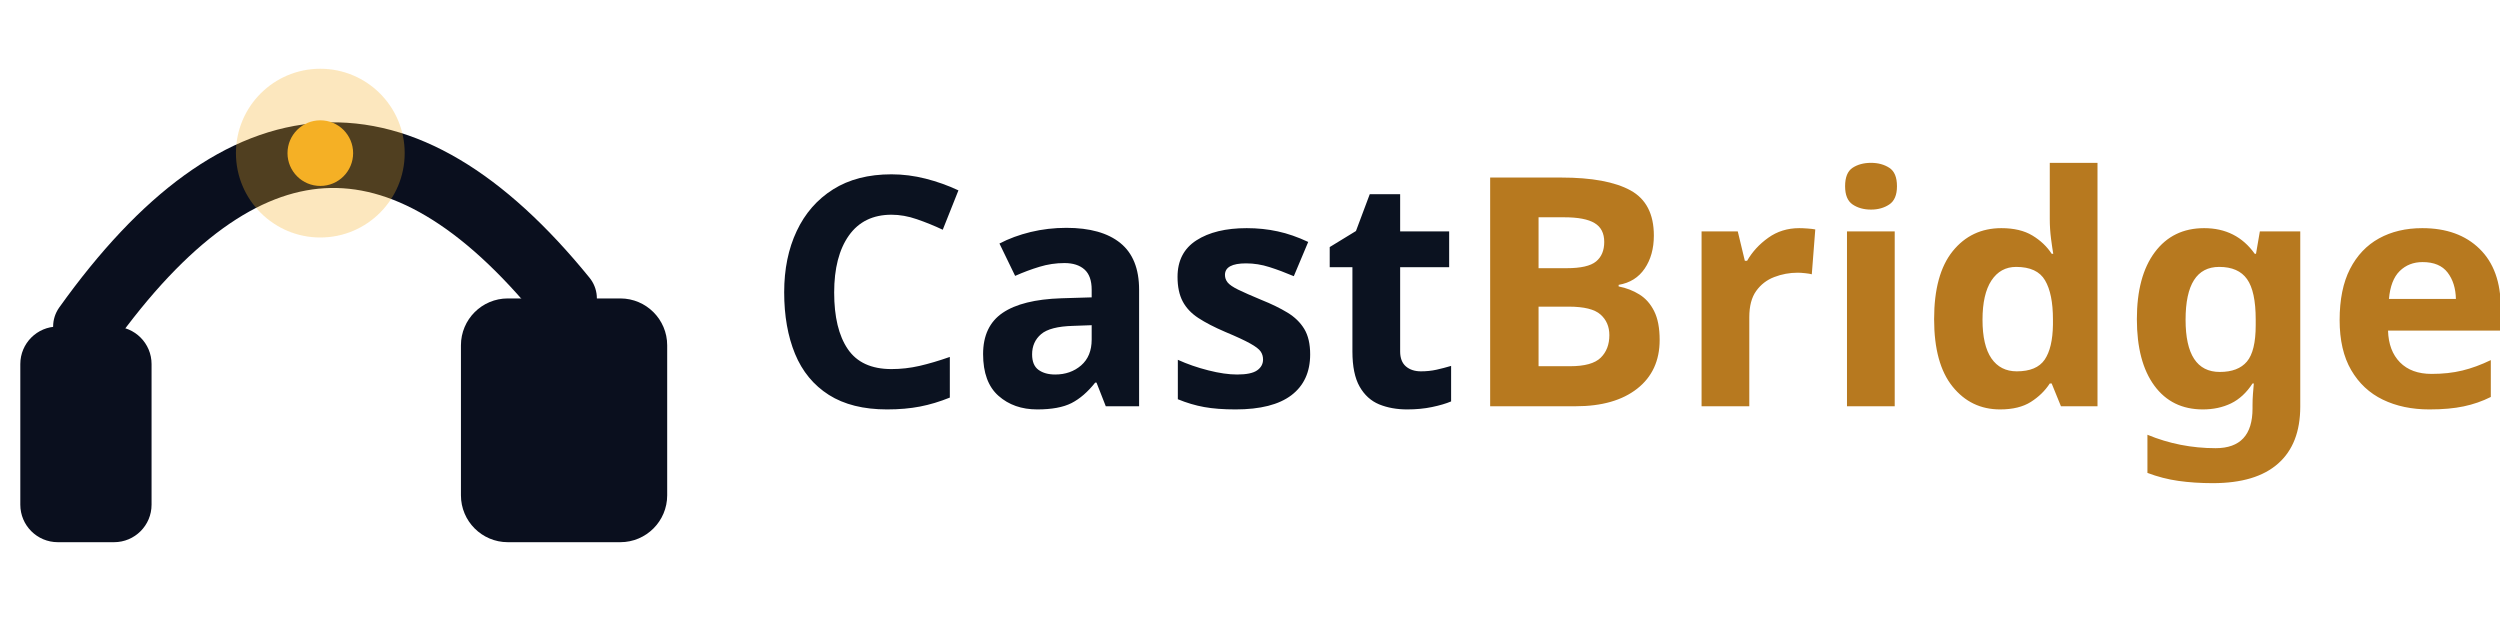
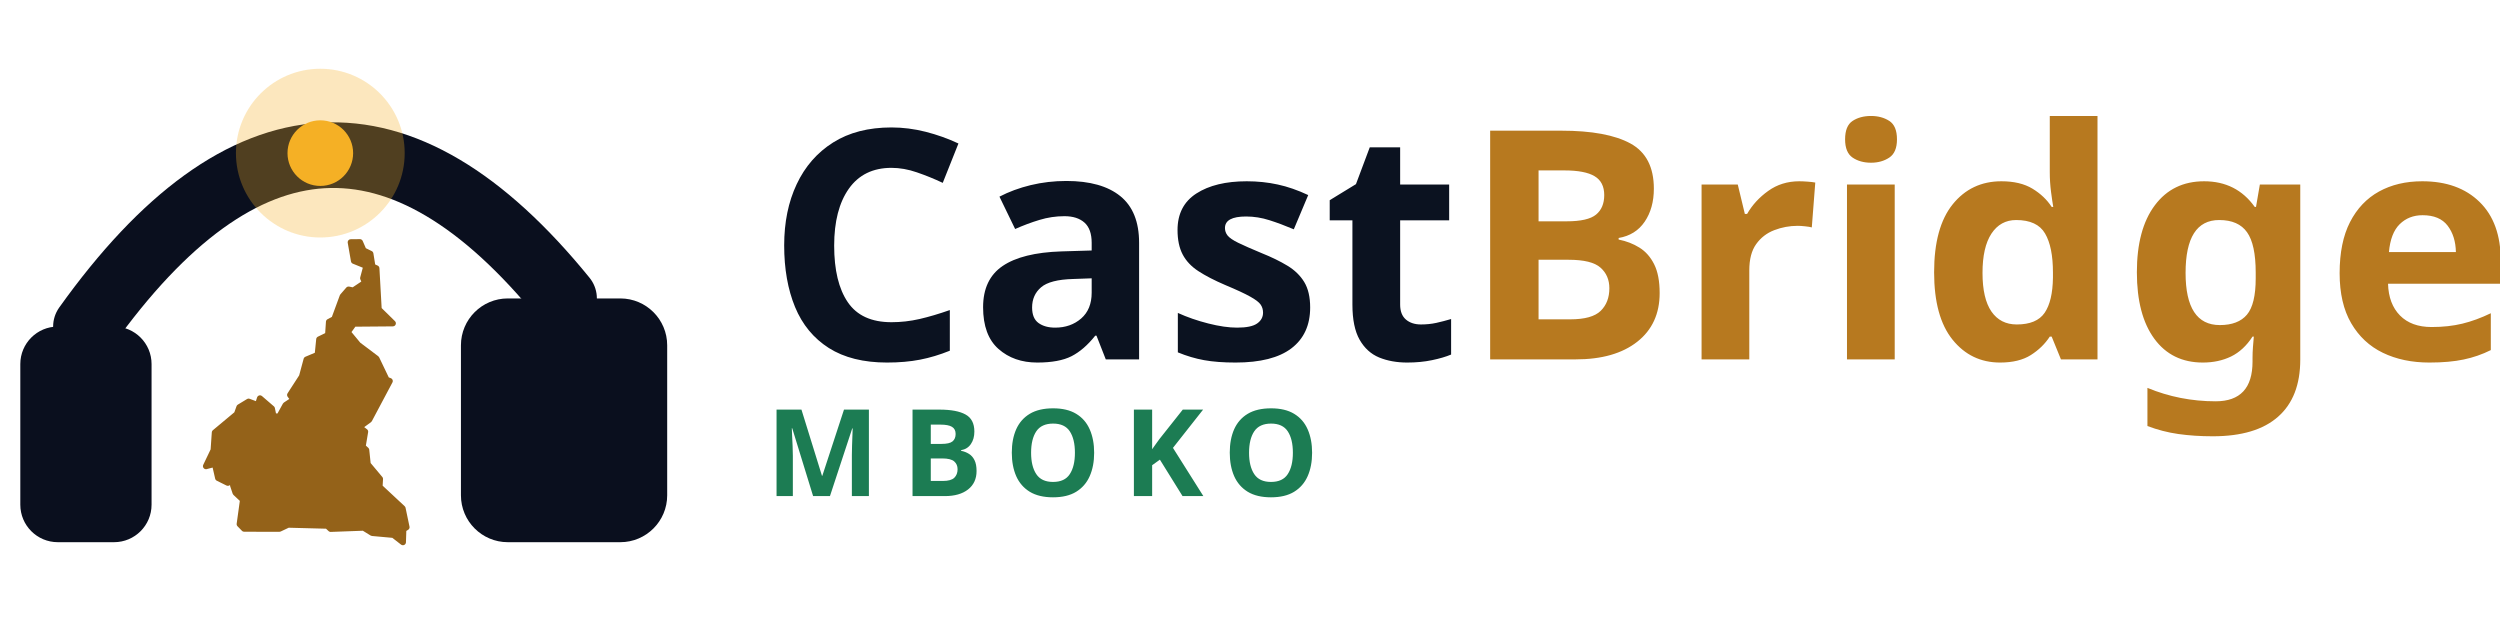
<svg xmlns="http://www.w3.org/2000/svg" viewBox="0 0 640 160" width="640" height="160" role="img" aria-label="CastBridge logo horizontal clair">
  <defs>
    <g id="m">
      <path d="M70 148 Q120 78 172 142" fill="none" stroke="#0A0F1E" stroke-width="14" stroke-linecap="round" />
      <circle cx="120" cy="111" r="18" fill="#F5B025" opacity="0.3" />
      <circle cx="120" cy="111" r="7" fill="#F5B025" />
      <rect x="56" y="148" width="28" height="46" rx="8" fill="#0A0F1E" />
      <rect x="150" y="142" width="44" height="52" rx="10" fill="#0A0F1E" />
+       <polygon points="95.61,177.78 97.24,174.37 97.50,170.61 102.21,166.68 102.74,165.21 104.70,164.02 106.67,164.76 107.13,163.32 109.67,165.51 110.01,167.15 111.24,167.21 112.59,164.75 114.31,163.61 113.56,162.59 116.09,158.68 117.07,155.04 119.44,154.04 119.77,150.74 121.66,149.82 121.85,147.00 122.99,146.40 124.77,141.56 126.03,140.11 127.04,140.32 129.55,138.64 129.14,137.68 129.84,135.06 127.18,133.98 126.49,130.02 128.45,130.00 129.21,131.76 130.68,132.48 131.12,135.20 131.96,135.58 132.45,144.34 135.47,147.31 127.14,147.38 125.83,149.20 128.07,151.91 131.97,154.85 134.13,159.36 134.81,159.62 130.42,167.88 128.28,169.44 129.56,170.42 129.02,173.64 129.79,174.34 130.11,177.38 132.73,180.51 132.63,182.21 137.55,186.80 138.39,190.81 137.71,191.23 137.62,194.00 135.61,192.44 131.08,192.03 129.25,190.90 122.21,191.16 121.48,190.48 113.12,190.26 111.26,191.14 103.75,191.12 102.80,190.15 103.52,184.94 101.92,183.45 101.39,181.87 102.55,180.11 100.27,181.33 98.20,180.30 97.51,177.28" fill="#946219" stroke="#946219" stroke-width="1.3" stroke-linejoin="round" opacity="1" />
    </g>
  </defs>
  <use href="#m" transform="translate(-62 -94) scale(1.2)" />
-   <text x="196" y="104" font-family="Bricolage Grotesque" font-weight="800" font-size="82" fill="#0B1220">Cast<tspan fill="#B7791F">Bridge</tspan>
+   <text x="196" y="92" font-family="Bricolage Grotesque" font-weight="800" font-size="82" fill="#0B1220">Cast<tspan fill="#B7791F">Bridge</tspan>
  </text>
+   <text x="196" y="127" font-family="Bricolage Grotesque" font-weight="700" font-size="31" letter-spacing="5.58" fill="#1C7C53">MBOKO</text>
</svg>
